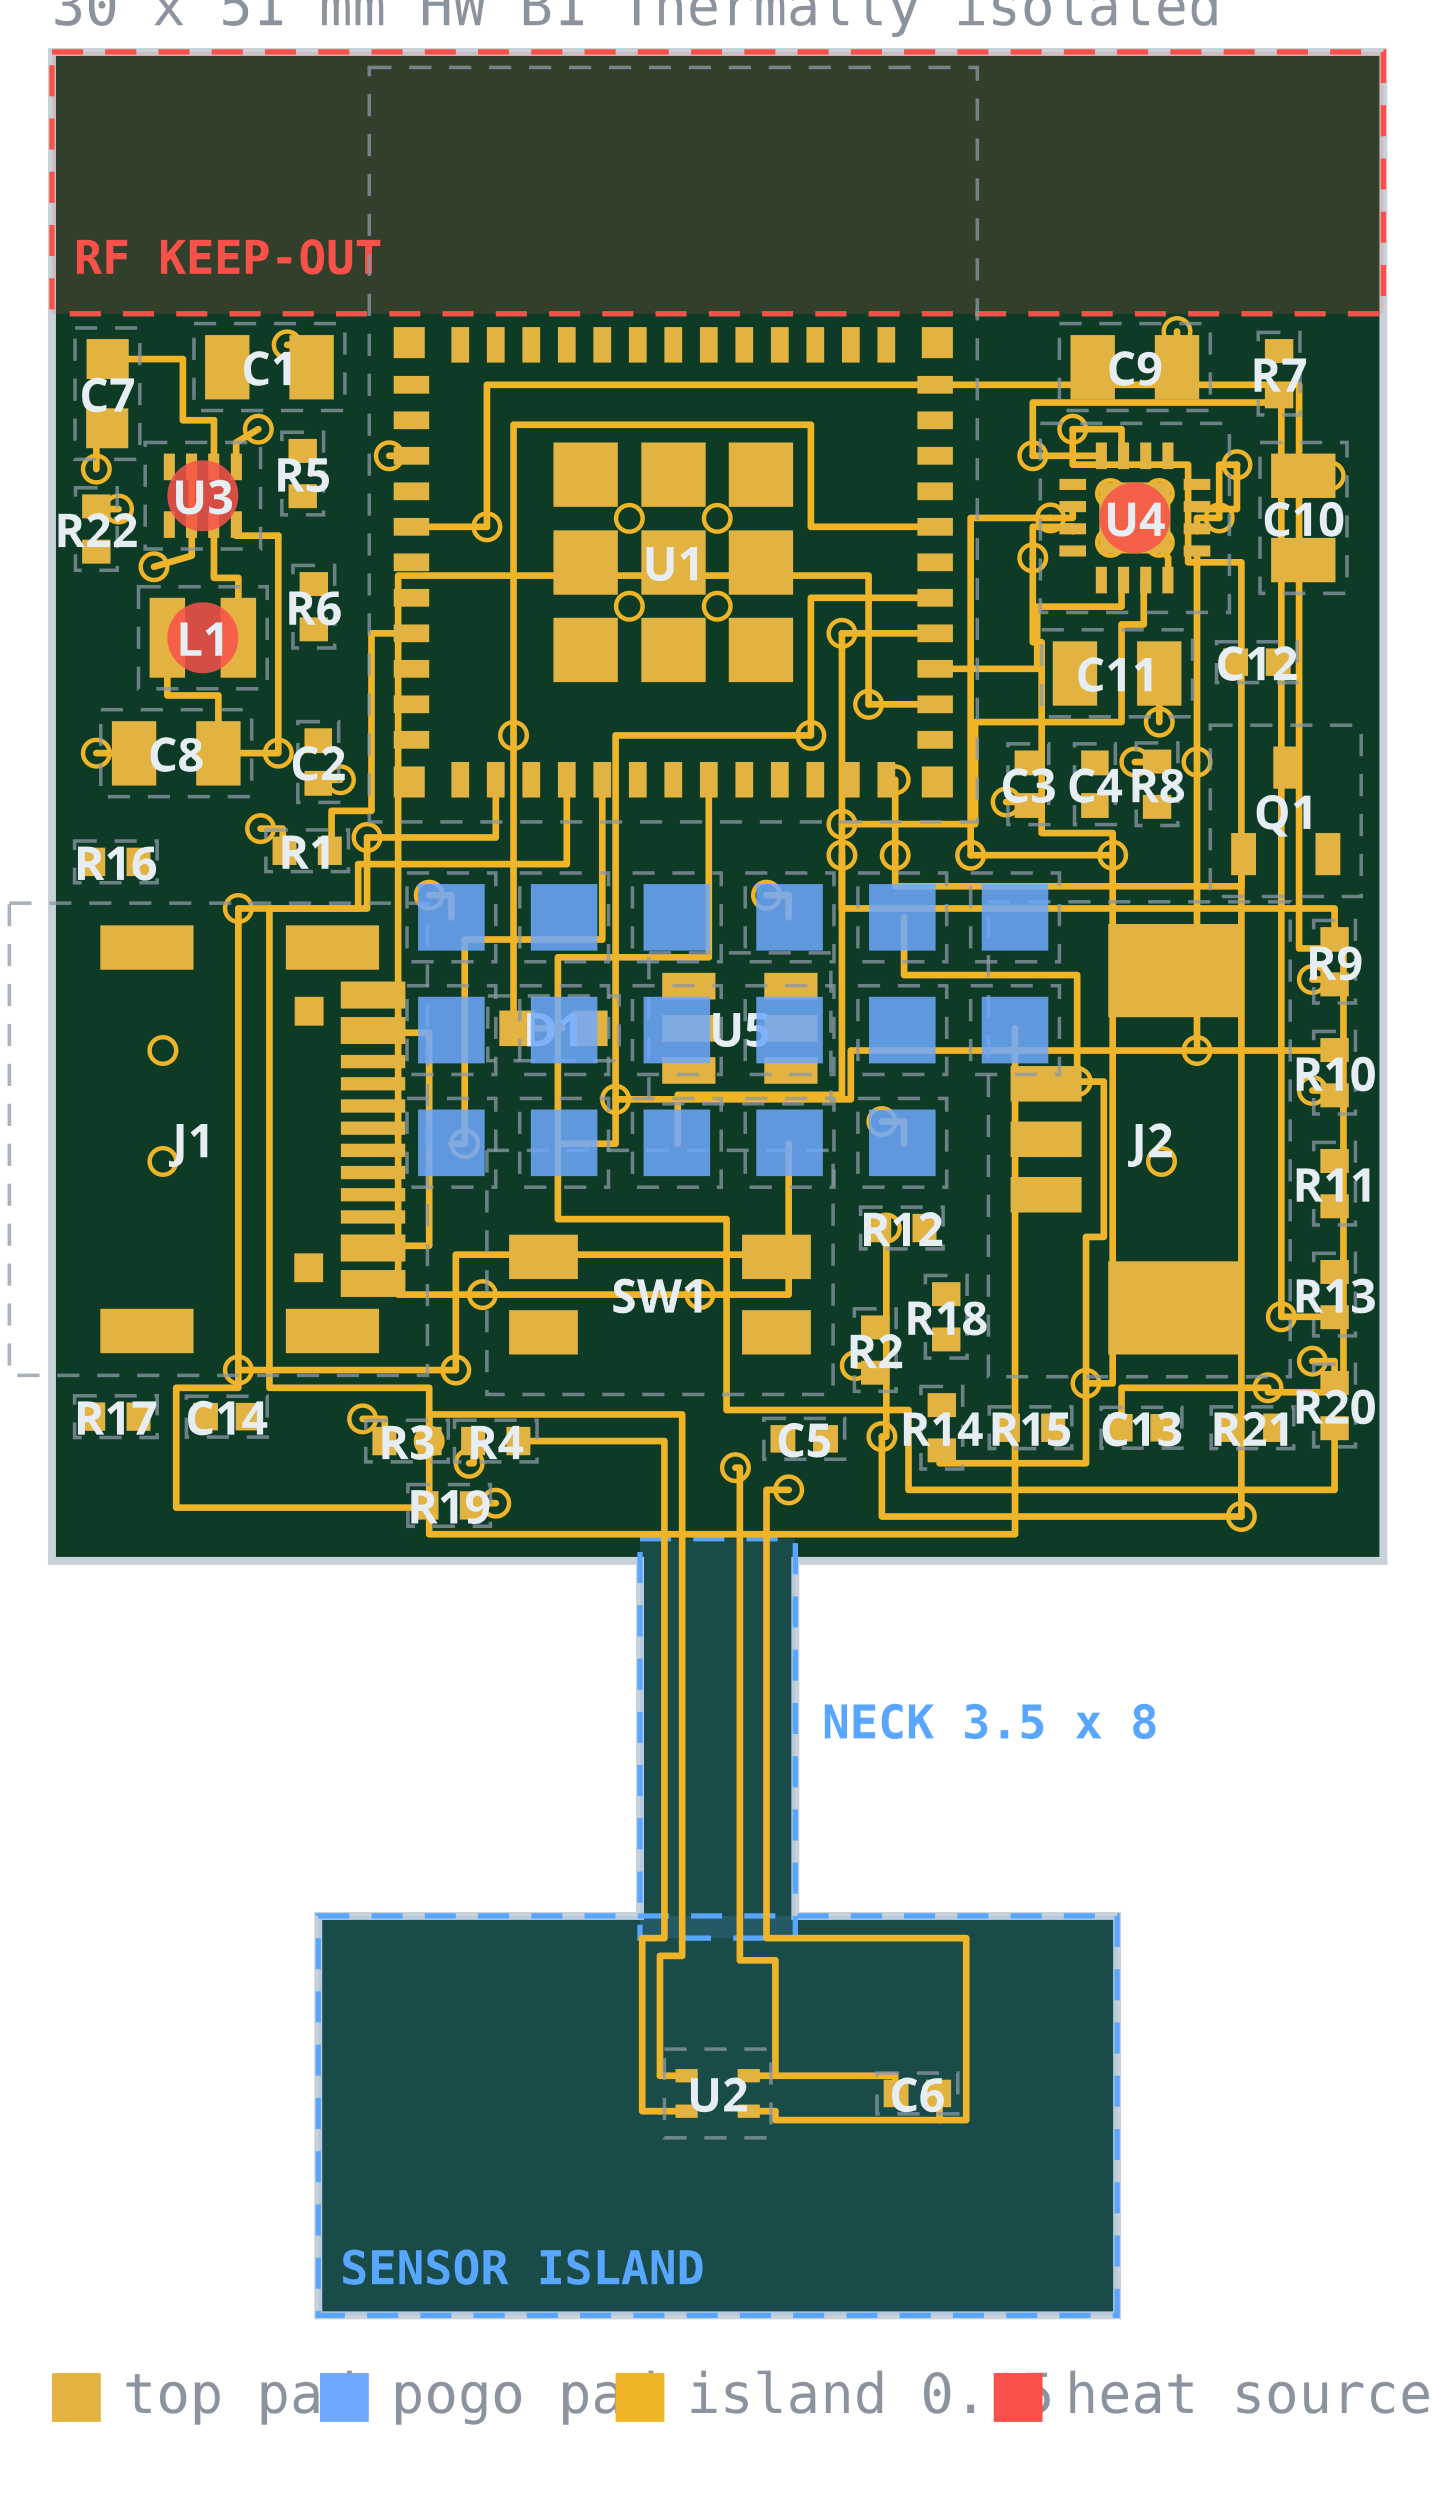
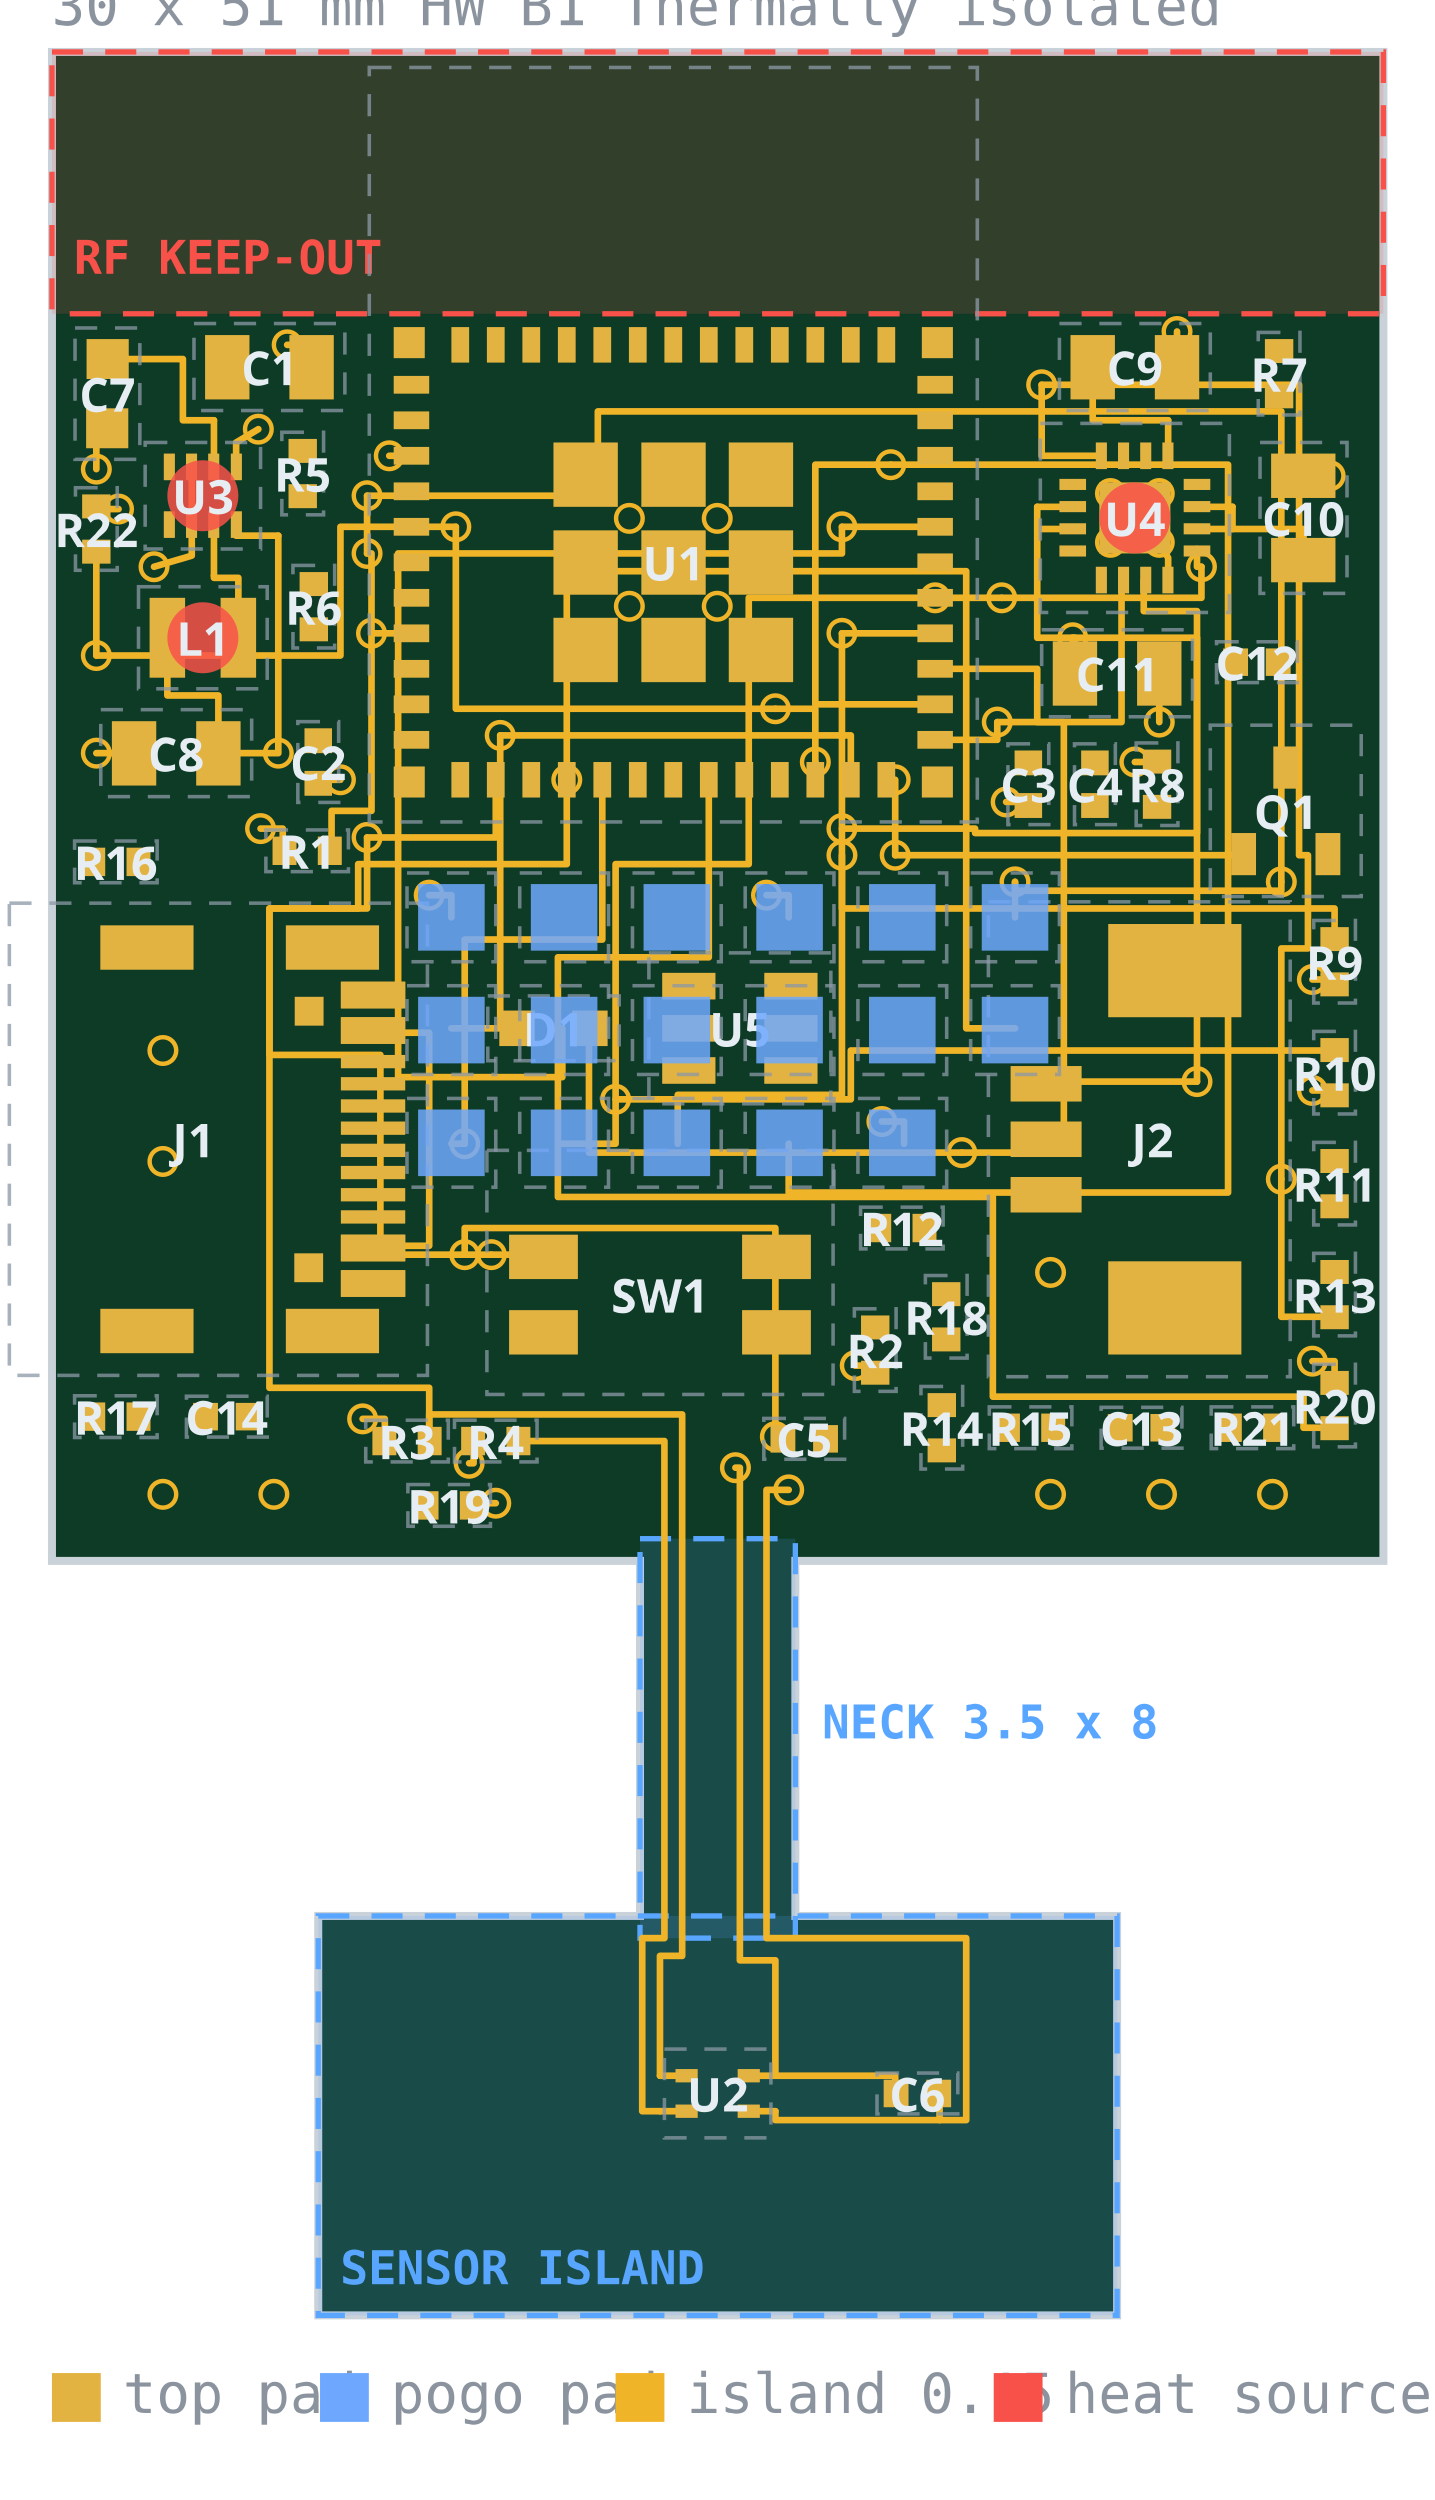
<svg xmlns="http://www.w3.org/2000/svg" viewBox="0 0 32.33 56.33" width="388" height="676" role="img" aria-label="Variant B floorplan">
  <style>
.outline{fill:#0d3b26;stroke:#c9d1d9;stroke-width:.18}
.crtyd{fill:none;stroke:#8b98a5;stroke-width:.08;stroke-dasharray:.5 .4;opacity:.75}
.pad{fill:#e3b341}
.pad-b{fill:#6ea8fe;opacity:.85}
.ref{font:600 1.05px ui-sans-serif,system-ui,sans-serif;fill:#e6edf3;
     text-anchor:middle;dominant-baseline:central}
.dim{font:500 1.25px ui-monospace,ui-sans-serif,monospace;fill:#8b949e}
.tag{font:600 1.05px ui-monospace,monospace;fill:#f85149}
.tagb{font:600 1.05px ui-monospace,monospace;fill:#58a6ff}
.rf{fill:#f85149;fill-opacity:.16;stroke:#f85149;stroke-width:.12;
    stroke-dasharray:.7 .5}
.quiet{fill:#58a6ff;fill-opacity:.16;stroke:#58a6ff;stroke-width:.12;
       stroke-dasharray:.7 .5}
.trk{fill:none;stroke:#f0b429;stroke-width:.15;stroke-linecap:round;
     stroke-linejoin:round}
.via{fill:none;stroke:#f0b429;stroke-width:.1}
.hot{fill:#f85149;opacity:.85}
</style>
  <g transform="translate(1.17,1.17)">
    <polygon class="outline" points="0.00,0.00 30.00,0.00 30.00,34.00 16.75,34.00 16.75,42.00 24.00,42.00 24.00,51.00 6.00,51.00 6.00,42.00 13.25,42.00 13.25,34.00 0.00,34.00" />
    <rect class="rf" x="0.00" y="0.00" width="30.00" height="5.90" />
    <text class="tag" x="0.50" y="5.00" style="fill:#f85149">RF KEEP-OUT</text>
    <rect class="quiet" x="6.00" y="42.00" width="18.00" height="9.00" />
    <rect class="quiet" x="13.25" y="33.50" width="3.50" height="9.00" />
    <text class="tagb" x="6.50" y="50.30">SENSOR ISLAND</text>
    <text class="tagb" x="17.35" y="38.00">NECK 3.5 x 8</text>
    <path class="trk" d="M 14.30 45.60 L 13.70 45.60" />
    <path class="trk" d="M 14.30 46.40 L 13.70 46.40" />
    <path class="trk" d="M 15.70 46.40 L 16.30 46.40" />
    <path class="trk" d="M 15.70 45.60 L 16.30 45.60" />
    <path class="trk" d="M 13.70 46.40 L 13.30 46.40 L 13.30 42.50 L 13.80 42.50 L 13.80 31.30 L 10.50 31.30" />
    <path class="trk" d="M 13.70 45.60 L 13.70 42.90 L 14.20 42.90 L 14.20 30.70 L 8.50 30.70 L 8.50 31.30" />
    <path class="trk" d="M 16.30 45.60 L 16.30 43.00 L 15.50 43.00 L 15.50 31.90 L 15.40 31.90" />
    <path class="trk" d="M 19.00 46.00 L 19.00 45.60 L 16.30 45.60" />
    <path class="trk" d="M 16.30 46.40 L 16.30 46.60 L 20.60 46.60 L 20.60 42.50 L 16.10 42.50 L 16.10 32.40 L 16.60 32.40" />
    <path class="trk" d="M 20.00 46.00 L 20.00 46.60" />
    <path class="trk" d="M 3.65 10.65 L 3.65 11.80" />
    <path class="trk" d="M 3.65 11.80 L 3.65 11.85 L 4.20 11.85 L 4.20 13.20" />
    <path class="trk" d="M 4.15 10.65 L 4.15 10.90 L 5.10 10.90" />
    <path class="trk" d="M 5.10 10.90 L 5.10 15.80 L 3.75 15.80" />
    <path class="trk" d="M 2.60 13.20 L 2.60 14.50 L 3.75 14.50 L 3.75 15.80" />
    <path class="trk" d="M 3.65 9.35 L 3.65 8.50 L 3.65 8.30" />
    <path class="trk" d="M 3.65 8.30 L 2.95 8.30 L 2.95 6.92 L 1.25 6.92" />
    <path class="trk" d="M 3.15 9.35 L 3.15 10.65" />
    <path class="trk" d="M 4.15 9.35 L 4.15 8.80 L 4.65 8.50" />
    <path class="trk" d="M 3.15 10.65 L 3.15 11.35 L 2.30 11.60" />
    <path class="trk" d="M 25.15 11.90 L 25.15 11.40 L 24.95 11.05" />
    <path class="trk" d="M 1.25 8.47 L 1.00 8.47 L 1.00 9.40" />
    <path class="trk" d="M 1.85 15.80 L 1.00 15.80" />
    <path class="trk" d="M 25.35 7.10 L 25.35 6.30" />
    <path class="trk" d="M 28.20 9.55 L 28.80 9.55" />
    <path class="trk" d="M 24.95 14.00 L 24.95 15.10" />
-     <path class="trk" d="M 23.00 10.20 L 23.00 10.50 L 22.50 10.50" />
-     <path class="trk" d="M 23.00 10.80 L 23.00 10.70 L 22.10 10.70 L 22.10 11.40" />
-     <path class="trk" d="M 25.80 10.80 L 25.80 10.50 L 26.30 10.50" />
-     <path class="trk" d="M 25.80 10.20 L 25.80 10.30 L 26.70 10.30 L 26.70 9.30" />
+     <path class="trk" d="M 25.15 9.10 L 25.15 8.30" />
+     <path class="trk" d="M 25.15 8.30 L 23.45 8.30 L 23.45 7.10" />
+     <path class="trk" d="M 25.80 10.25 L 26.60 10.25" />
+     <path class="trk" d="M 25.80 10.75 L 26.60 10.75" />
+     <path class="trk" d="M 26.60 10.25 L 26.60 10.75 L 28.20 10.75 L 28.20 11.45" />
+     <path class="trk" d="M 23.00 10.25 L 22.20 10.25" />
+     <path class="trk" d="M 23.00 10.75 L 22.20 10.75" />
+     <path class="trk" d="M 22.20 10.25 L 22.20 13.20 L 23.00 13.20 L 23.05 13.20 L 23.05 14.00" />
    <path class="trk" d="M 9.00 19.50 L 9.00 19.00 L 8.50 19.00" />
    <path class="trk" d="M 19.20 24.60 L 19.20 24.10 L 18.70 24.10" />
    <path class="trk" d="M 8.10 9.10 L 7.60 9.10" />
    <path class="trk" d="M 7.50 31.30 L 7.50 30.80 L 7.00 30.80" />
    <path class="trk" d="M 9.50 31.30 L 9.50 31.80 L 9.40 31.80" />
    <path class="trk" d="M 16.60 19.50 L 16.60 19.00 L 16.10 19.00" />
    <path class="trk" d="M 5.80 7.10 L 5.80 6.60 L 5.30 6.60" />
    <path class="trk" d="M 6.00 16.50 L 6.00 16.40 L 6.50 16.40" />
    <path class="trk" d="M 22.00 17.00 L 22.00 16.90 L 21.50 16.90" />
    <path class="trk" d="M 5.20 18.00 L 5.20 17.50 L 4.70 17.50" />
    <path class="trk" d="M 18.60 29.80 L 18.60 29.60 L 18.10 29.60" />
    <path class="trk" d="M 24.90 16.00 L 24.40 16.00" />
    <path class="trk" d="M 28.90 21.00 L 28.90 20.90 L 28.40 20.90" />
    <path class="trk" d="M 28.90 23.50 L 28.90 23.40 L 28.40 23.40" />
    <path class="trk" d="M 9.50 32.80 L 9.50 32.70 L 10.00 32.70" />
    <path class="trk" d="M 28.90 30.00 L 28.90 29.50 L 28.40 29.50" />
    <path class="trk" d="M 1.00 10.20 L 1.00 10.30 L 1.50 10.30" />
    <path class="trk" d="M 7.20 22.00 L 7.20 22.10 L 8.50 22.10 L 8.50 26.90 L 7.20 26.90 L 7.20 27.00" />
-     <path class="trk" d="M 19.90 13.90 L 22.20 13.90 L 22.20 12.50 L 24.10 12.50 L 24.10 11.90" />
+     <path class="trk" d="M 19.90 13.90 L 22.20 13.90 L 22.20 15.10 L 24.10 15.10 L 24.10 11.90" />
    <path class="trk" d="M 19.90 13.10 L 17.80 13.10" />
    <path class="trk" d="M 17.80 13.10 L 17.80 23.50 L 14.10 23.50 L 14.10 24.60" />
    <path class="trk" d="M 17.80 18.10 L 17.80 19.30 L 28.90 19.30 L 28.90 20.00" />
-     <path class="trk" d="M 17.80 17.40 L 20.80 17.40 L 20.80 15.10 L 24.10 15.10 L 24.10 12.90 L 24.60 12.90 L 24.60 11.90" />
-     <path class="trk" d="M 22.40 23.20 L 23.70 23.20 L 23.70 26.70 L 23.30 26.70 L 23.30 31.80 L 20.00 31.80 L 20.00 31.50" />
-     <path class="trk" d="M 23.10 23.20 L 23.10 20.80 L 19.20 20.80 L 19.20 19.50" />
-     <path class="trk" d="M 23.30 30.00 L 23.90 30.00 L 23.90 17.60 L 22.30 17.60 L 22.30 13.30 L 22.10 13.30 L 22.10 11.40" />
-     <path class="trk" d="M 23.90 18.10 L 20.70 18.10" />
-     <path class="trk" d="M 20.70 18.10 L 20.70 10.50 L 22.50 10.50" />
-     <path class="trk" d="M 19.90 12.30 L 17.10 12.30 L 17.10 15.40" />
-     <path class="trk" d="M 17.10 15.40 L 12.70 15.40 L 12.70 24.60 L 11.50 24.60" />
+     <path class="trk" d="M 17.80 17.50 L 20.80 17.50 L 20.80 17.60 L 25.80 17.60 L 25.80 12.60 L 24.60 12.60 L 24.60 11.90" />
+     <path class="trk" d="M 19.90 12.30 L 21.40 12.30" />
+     <path class="trk" d="M 21.40 12.30 L 25.90 12.30 L 25.90 11.60" />
+     <path class="trk" d="M 25.90 11.60 L 25.80 11.60 L 25.80 11.20" />
+     <path class="trk" d="M 19.90 12.30 L 15.70 12.30 L 15.70 18.30 L 12.70 18.30 L 12.70 24.60 L 11.50 24.60" />
    <path class="trk" d="M 12.70 23.60 L 18.00 23.60 L 18.00 22.50 L 28.90 22.50" />
-     <path class="trk" d="M 25.80 22.50 L 25.80 16.00" />
-     <path class="trk" d="M 25.80 16.00 L 25.80 11.20" />
-     <path class="trk" d="M 14.80 16.40 L 14.80 20.40 L 11.40 20.40 L 11.40 26.30 L 15.20 26.30 L 15.20 30.60 L 19.30 30.60 L 19.30 32.40 L 28.90 32.40 L 28.90 31.00" />
-     <path class="trk" d="M 26.30 10.50 L 26.30 9.30 L 26.70 9.30" />
+     <path class="trk" d="M 14.80 16.40 L 14.80 20.40 L 11.40 20.40 L 11.40 25.80 L 21.20 25.80 L 21.20 30.30 L 28.20 30.30 L 28.20 31.00 L 28.90 31.00" />
    <path class="trk" d="M 12.40 16.40 L 12.40 20.00 L 9.30 20.00 L 9.30 24.60" />
    <path class="trk" d="M 9.30 24.60 L 9.00 24.60" />
    <path class="trk" d="M 11.60 16.40 L 11.60 18.30 L 6.90 18.30 L 6.90 19.30 L 4.90 19.30 L 4.90 30.10 L 8.50 30.10 L 8.50 31.30" />
-     <path class="trk" d="M 8.50 31.30 L 8.50 33.40 L 21.70 33.40 L 21.70 22.00" />
-     <path class="trk" d="M 19.90 14.70 L 18.40 14.70" />
-     <path class="trk" d="M 18.40 14.70 L 18.40 11.80 L 7.80 11.80 L 7.80 28.00 L 9.70 28.00" />
-     <path class="trk" d="M 9.70 28.00 L 14.60 28.00" />
-     <path class="trk" d="M 14.60 28.00 L 16.60 28.00 L 16.60 24.60" />
+     <path class="trk" d="M 11.60 16.40 L 11.60 11.70 L 20.60 11.70 L 20.60 22.00 L 21.70 22.00" />
+     <path class="trk" d="M 19.90 15.50 L 21.30 15.50 L 21.30 15.10" />
+     <path class="trk" d="M 21.30 15.10 L 22.80 15.10 L 22.80 24.80 L 20.50 24.80" />
+     <path class="trk" d="M 20.50 24.80 L 12.10 24.80 L 12.10 22.00" />
+     <path class="trk" d="M 19.90 14.70 L 17.20 14.70 L 17.20 9.30 L 18.90 9.30" />
+     <path class="trk" d="M 18.90 9.30 L 26.50 9.30 L 26.50 25.70 L 16.60 25.70 L 16.60 24.60" />
+     <path class="trk" d="M 18.00 16.40 L 18.00 15.40 L 10.10 15.40" />
+     <path class="trk" d="M 10.10 15.40 L 10.10 22.00 L 9.00 22.00" />
    <path class="trk" d="M 19.00 16.40 L 19.00 18.10" />
-     <path class="trk" d="M 19.00 18.10 L 19.00 18.80 L 26.80 18.80 L 26.80 18.10" />
-     <path class="trk" d="M 19.90 10.70 L 17.10 10.70 L 17.10 8.40 L 10.40 8.40 L 10.40 15.40" />
-     <path class="trk" d="M 10.40 15.40 L 10.40 22.00 L 11.50 22.00" />
+     <path class="trk" d="M 19.00 18.10 L 26.80 18.10" />
+     <path class="trk" d="M 19.90 10.70 L 17.80 10.70" />
+     <path class="trk" d="M 17.80 10.70 L 17.80 11.30 L 7.80 11.30 L 7.80 23.10 L 11.50 23.10 L 11.50 22.00" />
+     <path class="trk" d="M 17.20 16.40 L 17.20 16.00" />
+     <path class="trk" d="M 17.20 16.00 L 17.20 14.80 L 16.30 14.80" />
+     <path class="trk" d="M 16.30 14.80 L 9.10 14.80 L 9.10 10.70" />
+     <path class="trk" d="M 9.10 10.70 L 6.50 10.70 L 6.50 13.60 L 1.00 13.60" />
+     <path class="trk" d="M 1.00 13.60 L 1.00 11.30" />
    <path class="trk" d="M 10.00 16.40 L 10.00 17.70 L 7.10 17.70" />
-     <path class="trk" d="M 7.10 17.70 L 7.10 19.30 L 4.20 19.30" />
-     <path class="trk" d="M 4.20 19.30 L 4.20 30.10 L 2.80 30.10 L 2.80 32.80 L 8.40 32.80" />
-     <path class="trk" d="M 4.20 29.70 L 9.10 29.70" />
-     <path class="trk" d="M 9.10 29.70 L 9.10 27.10 L 11.10 27.10" />
-     <path class="trk" d="M 11.10 27.10 L 16.00 27.10" />
-     <path class="trk" d="M 16.00 27.10 L 16.30 27.10" />
-     <path class="trk" d="M 24.10 9.10 L 24.10 8.50 L 23.00 8.50" />
-     <path class="trk" d="M 23.00 8.50 L 23.00 9.30 L 25.60 9.30 L 25.60 11.50 L 26.80 11.50 L 26.80 33.00" />
-     <path class="trk" d="M 26.80 33.00 L 18.70 33.00 L 18.70 31.20" />
-     <path class="trk" d="M 18.70 31.20 L 18.80 31.20 L 18.80 26.50" />
+     <path class="trk" d="M 7.10 17.70 L 7.10 19.30 L 4.90 19.30 L 4.90 22.60 L 7.40 22.60 L 7.40 27.10 L 9.90 27.10" />
+     <path class="trk" d="M 9.90 27.10 L 11.10 27.10" />
+     <path class="trk" d="M 9.30 27.10 L 9.30 26.50 L 16.30 26.50 L 16.30 27.10" />
+     <path class="trk" d="M 16.30 27.10 L 16.30 31.20" />
    <path class="trk" d="M 8.10 13.10 L 7.20 13.10 L 7.20 17.10 L 6.30 17.10 L 6.30 18.00" />
-     <path class="trk" d="M 23.60 9.10 L 22.10 9.10" />
-     <path class="trk" d="M 22.10 9.10 L 22.10 7.90 L 27.70 7.90 L 27.70 28.50" />
-     <path class="trk" d="M 27.70 28.50 L 28.90 28.50" />
-     <path class="trk" d="M 8.10 10.70 L 9.80 10.70" />
-     <path class="trk" d="M 9.80 10.70 L 9.80 7.50 L 28.10 7.50 L 28.10 20.20 L 29.10 20.20 L 29.10 30.20 L 27.40 30.20 L 27.40 30.10" />
-     <path class="trk" d="M 27.40 30.10 L 24.10 30.10 L 24.10 31.00" />
+     <path class="trk" d="M 7.20 13.10 L 7.20 11.30 L 7.10 11.30" />
+     <path class="trk" d="M 7.10 11.30 L 7.10 10.00" />
+     <path class="trk" d="M 7.10 10.00 L 12.30 10.00 L 12.30 8.10 L 27.70 8.10 L 27.70 18.70" />
+     <path class="trk" d="M 27.70 18.70 L 27.70 18.90 L 21.70 18.90 L 21.70 18.70" />
+     <path class="trk" d="M 21.70 18.70 L 21.70 19.50" />
+     <path class="trk" d="M 23.60 9.10 L 22.30 9.10 L 22.30 7.50" />
+     <path class="trk" d="M 22.30 7.50 L 28.10 7.50 L 28.10 18.10 L 28.30 18.10 L 28.30 20.20 L 27.70 20.20 L 27.70 25.40" />
+     <path class="trk" d="M 27.70 25.40 L 27.70 28.50 L 28.90 28.50" />
+     <path class="trk" d="M 22.40 23.20 L 25.80 23.20" />
+     <path class="trk" d="M 25.80 23.20 L 25.80 13.20 L 23.00 13.20" />
+     <path class="trk" d="M 23.00 13.20 L 23.00 14.00" />
    <circle class="via" cx="15.40" cy="31.90" r="0.30" />
    <circle class="via" cx="16.60" cy="32.40" r="0.30" />
    <circle class="via" cx="4.65" cy="8.50" r="0.30" />
    <circle class="via" cx="2.30" cy="11.60" r="0.30" />
    <circle class="via" cx="5.10" cy="15.80" r="0.30" />
    <circle class="via" cx="1.00" cy="9.40" r="0.30" />
    <circle class="via" cx="1.00" cy="15.80" r="0.30" />
    <circle class="via" cx="25.35" cy="6.30" r="0.30" />
    <circle class="via" cx="28.80" cy="9.55" r="0.30" />
    <circle class="via" cx="24.95" cy="15.10" r="0.30" />
    <circle class="via" cx="23.85" cy="9.95" r="0.30" />
    <circle class="via" cx="23.85" cy="11.05" r="0.30" />
    <circle class="via" cx="24.95" cy="9.95" r="0.30" />
    <circle class="via" cx="24.95" cy="11.05" r="0.30" />
    <circle class="via" cx="13.01" cy="10.51" r="0.30" />
    <circle class="via" cx="13.01" cy="12.49" r="0.30" />
    <circle class="via" cx="14.99" cy="10.51" r="0.30" />
    <circle class="via" cx="14.99" cy="12.49" r="0.30" />
-     <circle class="via" cx="22.50" cy="10.50" r="0.30" />
-     <circle class="via" cx="22.10" cy="11.40" r="0.30" />
-     <circle class="via" cx="26.30" cy="10.50" r="0.30" />
-     <circle class="via" cx="26.70" cy="9.30" r="0.30" />
    <circle class="via" cx="8.50" cy="19.00" r="0.30" />
    <circle class="via" cx="18.70" cy="24.10" r="0.30" />
    <circle class="via" cx="7.60" cy="9.10" r="0.30" />
    <circle class="via" cx="7.00" cy="30.80" r="0.30" />
    <circle class="via" cx="9.40" cy="31.80" r="0.30" />
    <circle class="via" cx="16.10" cy="19.00" r="0.30" />
    <circle class="via" cx="5.30" cy="6.60" r="0.30" />
    <circle class="via" cx="6.50" cy="16.40" r="0.30" />
    <circle class="via" cx="21.50" cy="16.90" r="0.30" />
    <circle class="via" cx="4.70" cy="17.50" r="0.30" />
    <circle class="via" cx="18.10" cy="29.60" r="0.30" />
    <circle class="via" cx="24.40" cy="16.00" r="0.30" />
    <circle class="via" cx="28.40" cy="20.90" r="0.30" />
    <circle class="via" cx="28.40" cy="23.40" r="0.30" />
    <circle class="via" cx="10.00" cy="32.70" r="0.30" />
    <circle class="via" cx="28.40" cy="29.50" r="0.30" />
    <circle class="via" cx="1.50" cy="10.30" r="0.30" />
    <circle class="via" cx="17.80" cy="13.10" r="0.30" />
    <circle class="via" cx="17.80" cy="18.10" r="0.30" />
-     <circle class="via" cx="17.80" cy="17.40" r="0.30" />
-     <circle class="via" cx="23.10" cy="23.20" r="0.30" />
-     <circle class="via" cx="23.30" cy="30.00" r="0.30" />
-     <circle class="via" cx="23.90" cy="18.10" r="0.30" />
-     <circle class="via" cx="20.70" cy="18.10" r="0.30" />
-     <circle class="via" cx="17.10" cy="15.40" r="0.30" />
+     <circle class="via" cx="17.80" cy="17.50" r="0.30" />
+     <circle class="via" cx="21.40" cy="12.30" r="0.30" />
+     <circle class="via" cx="25.90" cy="11.60" r="0.30" />
+     <circle class="via" cx="19.90" cy="12.30" r="0.30" />
    <circle class="via" cx="12.70" cy="23.60" r="0.30" />
-     <circle class="via" cx="25.80" cy="22.50" r="0.30" />
-     <circle class="via" cx="25.80" cy="16.00" r="0.30" />
    <circle class="via" cx="9.30" cy="24.60" r="0.30" />
-     <circle class="via" cx="8.50" cy="31.30" r="0.30" />
-     <circle class="via" cx="18.40" cy="14.70" r="0.30" />
-     <circle class="via" cx="9.70" cy="28.00" r="0.30" />
-     <circle class="via" cx="14.60" cy="28.00" r="0.30" />
+     <circle class="via" cx="11.60" cy="16.40" r="0.30" />
+     <circle class="via" cx="21.30" cy="15.10" r="0.30" />
+     <circle class="via" cx="20.50" cy="24.80" r="0.30" />
+     <circle class="via" cx="18.90" cy="9.30" r="0.30" />
+     <circle class="via" cx="10.10" cy="15.40" r="0.30" />
    <circle class="via" cx="19.00" cy="16.40" r="0.30" />
    <circle class="via" cx="19.00" cy="18.10" r="0.30" />
-     <circle class="via" cx="10.40" cy="15.40" r="0.30" />
+     <circle class="via" cx="17.80" cy="10.70" r="0.30" />
+     <circle class="via" cx="17.20" cy="16.00" r="0.30" />
+     <circle class="via" cx="16.30" cy="14.80" r="0.30" />
+     <circle class="via" cx="9.10" cy="10.70" r="0.30" />
+     <circle class="via" cx="1.00" cy="13.60" r="0.30" />
    <circle class="via" cx="7.10" cy="17.70" r="0.30" />
-     <circle class="via" cx="4.20" cy="19.30" r="0.30" />
-     <circle class="via" cx="4.20" cy="29.70" r="0.30" />
-     <circle class="via" cx="9.10" cy="29.70" r="0.30" />
-     <circle class="via" cx="11.10" cy="27.10" r="0.30" />
-     <circle class="via" cx="16.00" cy="27.10" r="0.30" />
-     <circle class="via" cx="23.00" cy="8.50" r="0.30" />
-     <circle class="via" cx="26.80" cy="33.00" r="0.30" />
-     <circle class="via" cx="18.70" cy="31.20" r="0.30" />
-     <circle class="via" cx="18.80" cy="26.50" r="0.30" />
-     <circle class="via" cx="22.10" cy="9.10" r="0.30" />
-     <circle class="via" cx="27.70" cy="28.50" r="0.30" />
-     <circle class="via" cx="9.80" cy="10.70" r="0.30" />
-     <circle class="via" cx="27.40" cy="30.10" r="0.30" />
+     <circle class="via" cx="9.90" cy="27.10" r="0.30" />
+     <circle class="via" cx="9.30" cy="27.10" r="0.30" />
+     <circle class="via" cx="16.30" cy="27.10" r="0.30" />
+     <circle class="via" cx="16.30" cy="31.20" r="0.30" />
+     <circle class="via" cx="7.20" cy="13.10" r="0.30" />
+     <circle class="via" cx="7.10" cy="11.30" r="0.30" />
+     <circle class="via" cx="7.10" cy="10.00" r="0.30" />
+     <circle class="via" cx="27.70" cy="18.70" r="0.30" />
+     <circle class="via" cx="21.70" cy="18.70" r="0.30" />
+     <circle class="via" cx="22.30" cy="7.50" r="0.30" />
+     <circle class="via" cx="27.70" cy="25.40" r="0.30" />
+     <circle class="via" cx="25.80" cy="23.20" r="0.30" />
+     <circle class="via" cx="23.00" cy="13.20" r="0.30" />
    <circle class="via" cx="2.50" cy="22.50" r="0.30" />
    <circle class="via" cx="2.50" cy="25.00" r="0.30" />
-     <circle class="via" cx="25.00" cy="25.00" r="0.30" />
+     <circle class="via" cx="22.50" cy="27.50" r="0.30" />
+     <circle class="via" cx="2.50" cy="32.50" r="0.30" />
+     <circle class="via" cx="5.00" cy="32.50" r="0.30" />
+     <circle class="via" cx="22.50" cy="32.50" r="0.30" />
+     <circle class="via" cx="25.00" cy="32.50" r="0.30" />
+     <circle class="via" cx="27.50" cy="32.50" r="0.30" />
    <rect class="crtyd" x="7.15" y="0.35" width="13.70" height="17.00" />
    <rect class="pad" x="7.70" y="7.30" width="0.80" height="0.40" />
    <rect class="pad" x="7.70" y="8.10" width="0.80" height="0.40" />
    <rect class="pad" x="7.70" y="8.90" width="0.80" height="0.40" />
    <rect class="pad" x="7.70" y="9.70" width="0.80" height="0.40" />
    <rect class="pad" x="7.70" y="10.50" width="0.80" height="0.40" />
    <rect class="pad" x="7.70" y="11.30" width="0.80" height="0.40" />
    <rect class="pad" x="7.70" y="12.10" width="0.80" height="0.40" />
    <rect class="pad" x="7.70" y="12.90" width="0.80" height="0.40" />
    <rect class="pad" x="7.70" y="13.70" width="0.80" height="0.40" />
    <rect class="pad" x="7.70" y="14.50" width="0.80" height="0.40" />
    <rect class="pad" x="7.70" y="15.30" width="0.80" height="0.40" />
    <rect class="pad" x="9.00" y="16.00" width="0.40" height="0.80" />
    <rect class="pad" x="9.80" y="16.00" width="0.40" height="0.80" />
    <rect class="pad" x="10.60" y="16.00" width="0.40" height="0.80" />
    <rect class="pad" x="11.40" y="16.00" width="0.40" height="0.80" />
    <rect class="pad" x="12.20" y="16.00" width="0.40" height="0.80" />
    <rect class="pad" x="13.00" y="16.00" width="0.40" height="0.80" />
    <rect class="pad" x="13.80" y="16.00" width="0.40" height="0.80" />
    <rect class="pad" x="14.60" y="16.00" width="0.40" height="0.80" />
    <rect class="pad" x="15.40" y="16.00" width="0.40" height="0.80" />
    <rect class="pad" x="16.20" y="16.00" width="0.40" height="0.80" />
    <rect class="pad" x="17.00" y="16.00" width="0.40" height="0.80" />
    <rect class="pad" x="17.80" y="16.00" width="0.40" height="0.80" />
    <rect class="pad" x="18.60" y="16.00" width="0.40" height="0.80" />
    <rect class="pad" x="19.50" y="15.30" width="0.80" height="0.40" />
    <rect class="pad" x="19.50" y="14.50" width="0.80" height="0.40" />
    <rect class="pad" x="19.50" y="13.70" width="0.80" height="0.40" />
    <rect class="pad" x="19.50" y="12.90" width="0.80" height="0.40" />
    <rect class="pad" x="19.50" y="12.10" width="0.80" height="0.40" />
    <rect class="pad" x="19.50" y="11.30" width="0.80" height="0.40" />
    <rect class="pad" x="19.50" y="10.50" width="0.80" height="0.40" />
    <rect class="pad" x="19.50" y="9.70" width="0.80" height="0.40" />
    <rect class="pad" x="19.50" y="8.90" width="0.80" height="0.40" />
    <rect class="pad" x="19.50" y="8.10" width="0.80" height="0.40" />
    <rect class="pad" x="19.50" y="7.30" width="0.80" height="0.40" />
    <rect class="pad" x="18.60" y="6.20" width="0.40" height="0.80" />
    <rect class="pad" x="17.80" y="6.20" width="0.40" height="0.80" />
    <rect class="pad" x="17.00" y="6.20" width="0.40" height="0.80" />
    <rect class="pad" x="16.20" y="6.20" width="0.40" height="0.80" />
    <rect class="pad" x="15.40" y="6.20" width="0.40" height="0.80" />
    <rect class="pad" x="14.60" y="6.20" width="0.40" height="0.80" />
    <rect class="pad" x="13.80" y="6.20" width="0.40" height="0.80" />
    <rect class="pad" x="13.00" y="6.20" width="0.40" height="0.80" />
    <rect class="pad" x="12.20" y="6.20" width="0.40" height="0.80" />
    <rect class="pad" x="11.40" y="6.20" width="0.40" height="0.80" />
    <rect class="pad" x="10.60" y="6.20" width="0.40" height="0.80" />
    <rect class="pad" x="9.80" y="6.20" width="0.40" height="0.80" />
    <rect class="pad" x="9.00" y="6.20" width="0.40" height="0.80" />
    <rect class="pad" x="11.30" y="8.80" width="1.45" height="1.45" />
    <rect class="pad" x="11.30" y="10.78" width="1.45" height="1.45" />
    <rect class="pad" x="11.30" y="12.75" width="1.45" height="1.45" />
    <rect class="pad" x="13.28" y="8.80" width="1.45" height="1.45" />
    <rect class="pad" x="13.28" y="10.78" width="1.45" height="1.45" />
    <rect class="pad" x="13.28" y="12.75" width="1.45" height="1.45" />
    <rect class="pad" x="15.25" y="8.80" width="1.45" height="1.45" />
    <rect class="pad" x="15.25" y="10.78" width="1.45" height="1.45" />
    <rect class="pad" x="15.25" y="12.75" width="1.45" height="1.45" />
    <rect class="pad" x="19.60" y="6.20" width="0.70" height="0.70" />
    <rect class="pad" x="19.60" y="16.10" width="0.70" height="0.70" />
    <rect class="pad" x="7.70" y="16.10" width="0.70" height="0.70" />
    <rect class="pad" x="7.70" y="6.20" width="0.70" height="0.70" />
    <text class="ref" x="14.00" y="11.50">U1</text>
    <rect class="crtyd" x="-0.96" y="19.18" width="9.42" height="10.64" />
    <rect class="pad" x="5.47" y="21.29" width="0.65" height="0.65" />
    <rect class="pad" x="5.46" y="27.07" width="0.65" height="0.65" />
    <rect class="pad" x="6.51" y="20.95" width="1.45" height="0.60" />
    <rect class="pad" x="6.51" y="21.75" width="1.45" height="0.60" />
    <rect class="pad" x="6.51" y="23.10" width="1.45" height="0.30" />
    <rect class="pad" x="6.51" y="24.10" width="1.45" height="0.30" />
    <rect class="pad" x="6.51" y="24.60" width="1.45" height="0.30" />
    <rect class="pad" x="6.51" y="25.60" width="1.45" height="0.30" />
    <rect class="pad" x="6.51" y="26.65" width="1.45" height="0.60" />
    <rect class="pad" x="6.51" y="27.45" width="1.45" height="0.60" />
    <rect class="pad" x="6.51" y="27.45" width="1.45" height="0.60" />
    <rect class="pad" x="6.51" y="26.65" width="1.45" height="0.60" />
    <rect class="pad" x="6.51" y="26.10" width="1.45" height="0.30" />
    <rect class="pad" x="6.51" y="25.10" width="1.45" height="0.30" />
    <rect class="pad" x="6.51" y="23.60" width="1.45" height="0.30" />
    <rect class="pad" x="6.51" y="22.60" width="1.45" height="0.30" />
    <rect class="pad" x="6.51" y="21.75" width="1.45" height="0.60" />
    <rect class="pad" x="6.51" y="20.95" width="1.45" height="0.60" />
    <rect class="pad" x="5.27" y="19.68" width="2.10" height="1.00" />
    <rect class="pad" x="1.09" y="19.68" width="2.10" height="1.00" />
    <rect class="pad" x="5.27" y="28.32" width="2.10" height="1.00" />
    <rect class="pad" x="1.09" y="28.32" width="2.10" height="1.00" />
    <text class="ref" x="3.19" y="24.50">J1</text>
    <rect class="crtyd" x="21.10" y="19.15" width="6.80" height="10.70" />
    <rect class="pad" x="21.60" y="25.35" width="1.60" height="0.80" />
    <rect class="pad" x="21.60" y="24.10" width="1.60" height="0.80" />
    <rect class="pad" x="21.60" y="22.85" width="1.60" height="0.80" />
    <rect class="pad" x="23.80" y="27.25" width="3.00" height="2.10" />
    <rect class="pad" x="23.80" y="19.65" width="3.00" height="2.10" />
    <text class="ref" x="24.80" y="24.50">J2</text>
    <rect class="crtyd" x="22.27" y="8.37" width="4.26" height="4.26" />
    <rect class="pad" x="22.70" y="9.62" width="0.60" height="0.25" />
    <rect class="pad" x="22.70" y="10.12" width="0.60" height="0.25" />
    <rect class="pad" x="22.70" y="10.62" width="0.60" height="0.25" />
    <rect class="pad" x="22.70" y="11.12" width="0.60" height="0.25" />
    <rect class="pad" x="23.52" y="11.60" width="0.25" height="0.60" />
    <rect class="pad" x="24.02" y="11.60" width="0.25" height="0.60" />
    <rect class="pad" x="24.52" y="11.60" width="0.25" height="0.60" />
    <rect class="pad" x="25.02" y="11.60" width="0.25" height="0.60" />
    <rect class="pad" x="25.50" y="11.12" width="0.60" height="0.25" />
    <rect class="pad" x="25.50" y="10.62" width="0.60" height="0.25" />
    <rect class="pad" x="25.50" y="10.12" width="0.60" height="0.25" />
    <rect class="pad" x="25.50" y="9.62" width="0.60" height="0.25" />
    <rect class="pad" x="25.02" y="8.80" width="0.25" height="0.60" />
    <rect class="pad" x="24.52" y="8.80" width="0.25" height="0.60" />
    <rect class="pad" x="24.02" y="8.80" width="0.25" height="0.60" />
    <rect class="pad" x="23.52" y="8.80" width="0.25" height="0.60" />
    <rect class="pad" x="23.60" y="9.70" width="1.60" height="1.60" />
    <circle class="hot" cx="24.40" cy="10.50" r="0.8" />
    <text class="ref" x="24.40" y="10.50">U4</text>
    <rect class="crtyd" x="2.10" y="8.80" width="2.60" height="2.40" />
    <rect class="pad" x="4.03" y="9.05" width="0.25" height="0.60" />
    <rect class="pad" x="3.52" y="9.05" width="0.25" height="0.60" />
    <rect class="pad" x="3.02" y="9.05" width="0.25" height="0.60" />
    <rect class="pad" x="2.52" y="9.05" width="0.25" height="0.60" />
    <rect class="pad" x="2.52" y="10.35" width="0.25" height="0.60" />
    <rect class="pad" x="3.02" y="10.35" width="0.25" height="0.60" />
    <rect class="pad" x="3.52" y="10.35" width="0.25" height="0.60" />
    <rect class="pad" x="4.03" y="10.35" width="0.25" height="0.60" />
    <circle class="hot" cx="3.40" cy="10.00" r="0.8" />
    <text class="ref" x="3.40" y="10.00">U3</text>
    <rect class="crtyd" x="1.95" y="12.05" width="2.90" height="2.30" />
    <rect class="pad" x="3.80" y="12.30" width="0.80" height="1.80" />
    <rect class="pad" x="2.20" y="12.30" width="0.80" height="1.80" />
    <circle class="hot" cx="3.40" cy="13.20" r="0.8" />
    <text class="ref" x="3.40" y="13.20">L1</text>
    <rect class="crtyd" x="13.45" y="20.30" width="4.10" height="3.40" />
    <rect class="pad" x="13.75" y="20.75" width="1.20" height="0.60" />
    <rect class="pad" x="13.75" y="21.70" width="1.20" height="0.60" />
    <rect class="pad" x="13.75" y="22.65" width="1.20" height="0.60" />
    <rect class="pad" x="16.05" y="22.65" width="1.20" height="0.60" />
    <rect class="pad" x="16.05" y="21.70" width="1.20" height="0.60" />
    <rect class="pad" x="16.05" y="20.75" width="1.20" height="0.60" />
    <text class="ref" x="15.50" y="22.00">U5</text>
    <rect class="crtyd" x="9.80" y="24.75" width="7.80" height="5.50" />
    <rect class="pad" x="10.30" y="26.65" width="1.55" height="1.00" />
    <rect class="pad" x="15.55" y="26.65" width="1.55" height="1.00" />
    <rect class="pad" x="10.30" y="28.35" width="1.55" height="1.00" />
    <rect class="pad" x="15.55" y="28.35" width="1.55" height="1.00" />
    <text class="ref" x="13.70" y="28.00">SW1</text>
    <rect class="crtyd" x="9.82" y="21.27" width="2.96" height="1.46" />
    <rect class="pad" x="10.08" y="21.60" width="0.80" height="0.80" />
    <rect class="pad" x="11.72" y="21.60" width="0.80" height="0.80" />
    <text class="ref" x="11.30" y="22.00">D1</text>
    <rect class="crtyd" x="7.07" y="30.83" width="1.86" height="0.94" />
    <rect class="pad" x="7.22" y="30.98" width="0.54" height="0.64" />
    <rect class="pad" x="8.24" y="30.98" width="0.54" height="0.64" />
    <text class="ref" x="8.00" y="31.30">R3</text>
    <rect class="crtyd" x="9.07" y="30.83" width="1.86" height="0.94" />
    <rect class="pad" x="9.22" y="30.98" width="0.54" height="0.64" />
    <rect class="pad" x="10.24" y="30.98" width="0.54" height="0.64" />
    <text class="ref" x="10.00" y="31.30">R4</text>
    <rect class="crtyd" x="13.80" y="45.00" width="2.40" height="2.00" />
    <rect class="pad" x="14.05" y="45.45" width="0.50" height="0.30" />
    <rect class="pad" x="14.05" y="46.25" width="0.50" height="0.30" />
    <rect class="pad" x="15.45" y="46.25" width="0.50" height="0.30" />
    <rect class="pad" x="15.45" y="45.45" width="0.50" height="0.30" />
    <text class="ref" x="15.00" y="46.00">U2</text>
    <rect class="crtyd" x="18.59" y="45.54" width="1.82" height="0.92" />
    <rect class="pad" x="19.70" y="45.69" width="0.56" height="0.62" />
    <rect class="pad" x="18.74" y="45.69" width="0.56" height="0.62" />
    <text class="ref" x="19.50" y="46.00">C6</text>
    <rect class="crtyd" x="8.00" y="18.50" width="2.00" height="2.00" />
    <rect class="pad-b" x="8.25" y="18.75" width="1.50" height="1.50" />
    <rect class="crtyd" x="10.54" y="18.50" width="2.00" height="2.00" />
    <rect class="pad-b" x="10.79" y="18.75" width="1.50" height="1.50" />
    <rect class="crtyd" x="13.08" y="18.50" width="2.00" height="2.00" />
    <rect class="pad-b" x="13.33" y="18.75" width="1.50" height="1.50" />
    <rect class="crtyd" x="15.62" y="18.50" width="2.00" height="2.00" />
    <rect class="pad-b" x="15.87" y="18.75" width="1.50" height="1.50" />
    <rect class="crtyd" x="18.16" y="18.50" width="2.00" height="2.00" />
    <rect class="pad-b" x="18.41" y="18.75" width="1.50" height="1.50" />
    <rect class="crtyd" x="20.70" y="18.50" width="2.00" height="2.00" />
    <rect class="pad-b" x="20.95" y="18.75" width="1.50" height="1.50" />
    <rect class="crtyd" x="8.00" y="21.04" width="2.00" height="2.00" />
    <rect class="pad-b" x="8.25" y="21.29" width="1.50" height="1.50" />
    <rect class="crtyd" x="10.54" y="21.04" width="2.00" height="2.00" />
    <rect class="pad-b" x="10.79" y="21.29" width="1.50" height="1.50" />
    <rect class="crtyd" x="13.08" y="21.04" width="2.00" height="2.00" />
    <rect class="pad-b" x="13.33" y="21.29" width="1.50" height="1.50" />
    <rect class="crtyd" x="15.62" y="21.04" width="2.00" height="2.00" />
    <rect class="pad-b" x="15.87" y="21.29" width="1.50" height="1.50" />
    <rect class="crtyd" x="18.16" y="21.04" width="2.00" height="2.00" />
    <rect class="pad-b" x="18.41" y="21.29" width="1.50" height="1.50" />
    <rect class="crtyd" x="20.70" y="21.04" width="2.00" height="2.00" />
    <rect class="pad-b" x="20.95" y="21.29" width="1.50" height="1.50" />
    <rect class="crtyd" x="8.00" y="23.58" width="2.00" height="2.00" />
    <rect class="pad-b" x="8.25" y="23.83" width="1.50" height="1.50" />
    <rect class="crtyd" x="10.54" y="23.58" width="2.00" height="2.00" />
    <rect class="pad-b" x="10.79" y="23.83" width="1.50" height="1.50" />
    <rect class="crtyd" x="13.08" y="23.58" width="2.00" height="2.00" />
    <rect class="pad-b" x="13.33" y="23.83" width="1.50" height="1.50" />
    <rect class="crtyd" x="15.62" y="23.58" width="2.00" height="2.00" />
    <rect class="pad-b" x="15.87" y="23.83" width="1.50" height="1.50" />
    <rect class="crtyd" x="18.16" y="23.58" width="2.00" height="2.00" />
    <rect class="pad-b" x="18.41" y="23.83" width="1.50" height="1.50" />
    <rect class="crtyd" x="3.20" y="6.12" width="3.40" height="1.96" />
    <rect class="pad" x="5.35" y="6.38" width="1.00" height="1.45" />
    <rect class="pad" x="3.45" y="6.38" width="1.00" height="1.45" />
    <text class="ref" x="4.90" y="7.10">C1</text>
    <rect class="crtyd" x="0.52" y="6.22" width="1.46" height="2.96" />
    <rect class="pad" x="0.78" y="6.47" width="0.95" height="0.90" />
    <rect class="pad" x="0.77" y="8.03" width="0.95" height="0.90" />
    <text class="ref" x="1.25" y="7.70">C7</text>
    <rect class="crtyd" x="1.10" y="14.82" width="3.40" height="1.96" />
    <rect class="pad" x="3.25" y="15.08" width="1.00" height="1.45" />
    <rect class="pad" x="1.35" y="15.08" width="1.00" height="1.45" />
    <text class="ref" x="2.80" y="15.80">C8</text>
    <rect class="crtyd" x="22.70" y="6.12" width="3.40" height="1.96" />
    <rect class="pad" x="22.95" y="6.38" width="1.00" height="1.45" />
    <rect class="pad" x="24.85" y="6.38" width="1.00" height="1.45" />
    <text class="ref" x="24.40" y="7.10">C9</text>
    <rect class="crtyd" x="27.22" y="8.80" width="1.96" height="3.40" />
    <rect class="pad" x="27.47" y="10.95" width="1.45" height="1.00" />
    <rect class="pad" x="27.47" y="9.05" width="1.45" height="1.00" />
    <text class="ref" x="28.20" y="10.50">C10</text>
    <rect class="crtyd" x="22.30" y="13.02" width="3.40" height="1.96" />
    <rect class="pad" x="22.55" y="13.28" width="1.00" height="1.45" />
    <rect class="pad" x="24.45" y="13.28" width="1.00" height="1.45" />
    <text class="ref" x="24.00" y="14.00">C11</text>
    <rect class="crtyd" x="26.10" y="15.17" width="3.40" height="3.86" />
    <rect class="pad" x="26.57" y="17.60" width="0.56" height="0.95" />
    <rect class="pad" x="28.47" y="17.60" width="0.56" height="0.95" />
    <rect class="pad" x="27.52" y="15.65" width="0.56" height="0.95" />
    <text class="ref" x="27.80" y="17.10">Q1</text>
    <rect class="crtyd" x="26.24" y="13.29" width="1.82" height="0.92" />
    <rect class="pad" x="26.39" y="13.44" width="0.56" height="0.62" />
    <rect class="pad" x="27.35" y="13.44" width="0.56" height="0.62" />
    <text class="ref" x="27.15" y="13.75">C12</text>
    <rect class="crtyd" x="5.54" y="15.09" width="0.92" height="1.82" />
    <rect class="pad" x="5.69" y="16.20" width="0.62" height="0.56" />
    <rect class="pad" x="5.69" y="15.24" width="0.62" height="0.56" />
    <text class="ref" x="6.00" y="16.00">C2</text>
    <rect class="crtyd" x="21.54" y="15.59" width="0.92" height="1.82" />
    <rect class="pad" x="21.69" y="16.70" width="0.62" height="0.56" />
    <rect class="pad" x="21.69" y="15.74" width="0.62" height="0.56" />
    <text class="ref" x="22.00" y="16.50">C3</text>
    <rect class="crtyd" x="4.82" y="17.53" width="1.86" height="0.94" />
    <rect class="pad" x="4.97" y="17.68" width="0.54" height="0.64" />
    <rect class="pad" x="5.99" y="17.68" width="0.54" height="0.64" />
    <text class="ref" x="5.75" y="18.00">R1</text>
    <rect class="crtyd" x="23.04" y="15.59" width="0.92" height="1.82" />
    <rect class="pad" x="23.19" y="16.70" width="0.62" height="0.56" />
    <rect class="pad" x="23.19" y="15.74" width="0.62" height="0.56" />
    <text class="ref" x="23.50" y="16.50">C4</text>
    <rect class="crtyd" x="16.04" y="30.79" width="1.82" height="0.92" />
    <rect class="pad" x="16.19" y="30.94" width="0.56" height="0.62" />
    <rect class="pad" x="17.15" y="30.94" width="0.56" height="0.62" />
    <text class="ref" x="16.95" y="31.25">C5</text>
    <rect class="crtyd" x="18.08" y="28.32" width="0.94" height="1.86" />
    <rect class="pad" x="18.23" y="29.49" width="0.64" height="0.54" />
    <rect class="pad" x="18.23" y="28.47" width="0.64" height="0.54" />
    <text class="ref" x="18.55" y="29.25">R2</text>
    <rect class="crtyd" x="5.18" y="8.57" width="0.94" height="1.86" />
    <rect class="pad" x="5.33" y="9.74" width="0.64" height="0.54" />
    <rect class="pad" x="5.33" y="8.72" width="0.64" height="0.54" />
    <text class="ref" x="5.65" y="9.50">R5</text>
    <rect class="crtyd" x="5.43" y="11.57" width="0.94" height="1.86" />
    <rect class="pad" x="5.58" y="12.74" width="0.64" height="0.54" />
    <rect class="pad" x="5.58" y="11.72" width="0.64" height="0.54" />
    <text class="ref" x="5.90" y="12.50">R6</text>
    <rect class="crtyd" x="27.18" y="6.32" width="0.94" height="1.86" />
    <rect class="pad" x="27.33" y="7.49" width="0.64" height="0.54" />
    <rect class="pad" x="27.33" y="6.47" width="0.64" height="0.54" />
    <text class="ref" x="27.65" y="7.25">R7</text>
    <rect class="crtyd" x="24.43" y="15.57" width="0.94" height="1.86" />
    <rect class="pad" x="24.58" y="16.74" width="0.64" height="0.54" />
    <rect class="pad" x="24.58" y="15.72" width="0.64" height="0.54" />
    <text class="ref" x="24.90" y="16.50">R8</text>
    <rect class="crtyd" x="28.43" y="19.57" width="0.94" height="1.86" />
    <rect class="pad" x="28.58" y="20.74" width="0.64" height="0.54" />
    <rect class="pad" x="28.58" y="19.72" width="0.64" height="0.54" />
    <text class="ref" x="28.90" y="20.50">R9</text>
    <rect class="crtyd" x="28.43" y="22.07" width="0.94" height="1.86" />
    <rect class="pad" x="28.58" y="23.24" width="0.64" height="0.54" />
    <rect class="pad" x="28.58" y="22.22" width="0.64" height="0.54" />
    <text class="ref" x="28.90" y="23.00">R10</text>
    <rect class="crtyd" x="28.43" y="24.57" width="0.94" height="1.86" />
    <rect class="pad" x="28.58" y="25.74" width="0.64" height="0.54" />
    <rect class="pad" x="28.58" y="24.72" width="0.64" height="0.54" />
    <text class="ref" x="28.90" y="25.50">R11</text>
    <rect class="crtyd" x="18.22" y="26.03" width="1.86" height="0.94" />
    <rect class="pad" x="18.37" y="26.18" width="0.54" height="0.64" />
    <rect class="pad" x="19.39" y="26.18" width="0.54" height="0.64" />
    <text class="ref" x="19.15" y="26.50">R12</text>
    <rect class="crtyd" x="28.43" y="27.07" width="0.94" height="1.86" />
    <rect class="pad" x="28.58" y="28.24" width="0.64" height="0.54" />
    <rect class="pad" x="28.58" y="27.22" width="0.64" height="0.54" />
    <text class="ref" x="28.90" y="28.00">R13</text>
    <rect class="crtyd" x="19.68" y="27.57" width="0.94" height="1.86" />
    <rect class="pad" x="19.83" y="28.74" width="0.64" height="0.54" />
    <rect class="pad" x="19.83" y="27.72" width="0.64" height="0.54" />
    <text class="ref" x="20.15" y="28.50">R18</text>
    <rect class="crtyd" x="0.51" y="17.78" width="1.86" height="0.94" />
    <rect class="pad" x="0.66" y="17.93" width="0.54" height="0.64" />
    <rect class="pad" x="1.68" y="17.93" width="0.54" height="0.64" />
    <text class="ref" x="1.44" y="18.25">R16</text>
    <rect class="crtyd" x="0.51" y="30.28" width="1.86" height="0.94" />
    <rect class="pad" x="0.66" y="30.43" width="0.54" height="0.64" />
    <rect class="pad" x="1.68" y="30.43" width="0.54" height="0.64" />
    <text class="ref" x="1.44" y="30.75">R17</text>
    <rect class="crtyd" x="3.03" y="30.29" width="1.82" height="0.92" />
    <rect class="pad" x="3.18" y="30.44" width="0.56" height="0.62" />
    <rect class="pad" x="4.14" y="30.44" width="0.56" height="0.62" />
    <text class="ref" x="3.94" y="30.75">C14</text>
    <rect class="crtyd" x="19.58" y="30.07" width="0.94" height="1.86" />
    <rect class="pad" x="19.73" y="31.24" width="0.64" height="0.54" />
    <rect class="pad" x="19.73" y="30.22" width="0.64" height="0.54" />
    <text class="ref" x="20.05" y="31.00">R14</text>
    <rect class="crtyd" x="21.12" y="30.53" width="1.86" height="0.94" />
    <rect class="pad" x="21.27" y="30.68" width="0.54" height="0.64" />
    <rect class="pad" x="22.29" y="30.68" width="0.54" height="0.64" />
    <text class="ref" x="22.05" y="31.00">R15</text>
    <rect class="crtyd" x="23.64" y="30.54" width="1.82" height="0.92" />
    <rect class="pad" x="23.79" y="30.69" width="0.56" height="0.62" />
    <rect class="pad" x="24.75" y="30.69" width="0.56" height="0.62" />
    <text class="ref" x="24.55" y="31.00">C13</text>
    <rect class="crtyd" x="8.02" y="32.28" width="1.86" height="0.94" />
    <rect class="pad" x="8.17" y="32.43" width="0.54" height="0.64" />
    <rect class="pad" x="9.19" y="32.43" width="0.54" height="0.64" />
    <text class="ref" x="8.95" y="32.75">R19</text>
    <rect class="crtyd" x="28.43" y="29.57" width="0.94" height="1.86" />
    <rect class="pad" x="28.58" y="30.74" width="0.64" height="0.54" />
    <rect class="pad" x="28.58" y="29.72" width="0.64" height="0.54" />
    <text class="ref" x="28.90" y="30.50">R20</text>
    <rect class="crtyd" x="26.12" y="30.53" width="1.86" height="0.94" />
    <rect class="pad" x="26.27" y="30.68" width="0.54" height="0.64" />
    <rect class="pad" x="27.29" y="30.68" width="0.54" height="0.64" />
    <text class="ref" x="27.05" y="31.00">R21</text>
    <rect class="crtyd" x="0.53" y="9.82" width="0.94" height="1.86" />
    <rect class="pad" x="0.68" y="10.99" width="0.64" height="0.54" />
    <rect class="pad" x="0.68" y="9.97" width="0.64" height="0.54" />
    <text class="ref" x="1.00" y="10.75">R22</text>
    <text class="dim" x="0" y="-0.6">30 x 51 mm   HW B1   Thermally isolated</text>
    <rect x="0.00" y="52.30" width="1.1" height="1.1" fill="#e3b341" />
    <text class="dim" x="1.60" y="53.20">top pad</text>
    <rect x="6.04" y="52.30" width="1.1" height="1.1" fill="#6ea8fe" />
    <text class="dim" x="7.64" y="53.20">pogo pad</text>
    <rect x="12.70" y="52.30" width="1.1" height="1.1" fill="#f0b429" />
    <text class="dim" x="14.30" y="53.20">island 0.15</text>
    <rect x="21.22" y="52.30" width="1.1" height="1.1" fill="#f85149" />
    <text class="dim" x="22.82" y="53.20">heat source</text>
  </g>
</svg>
